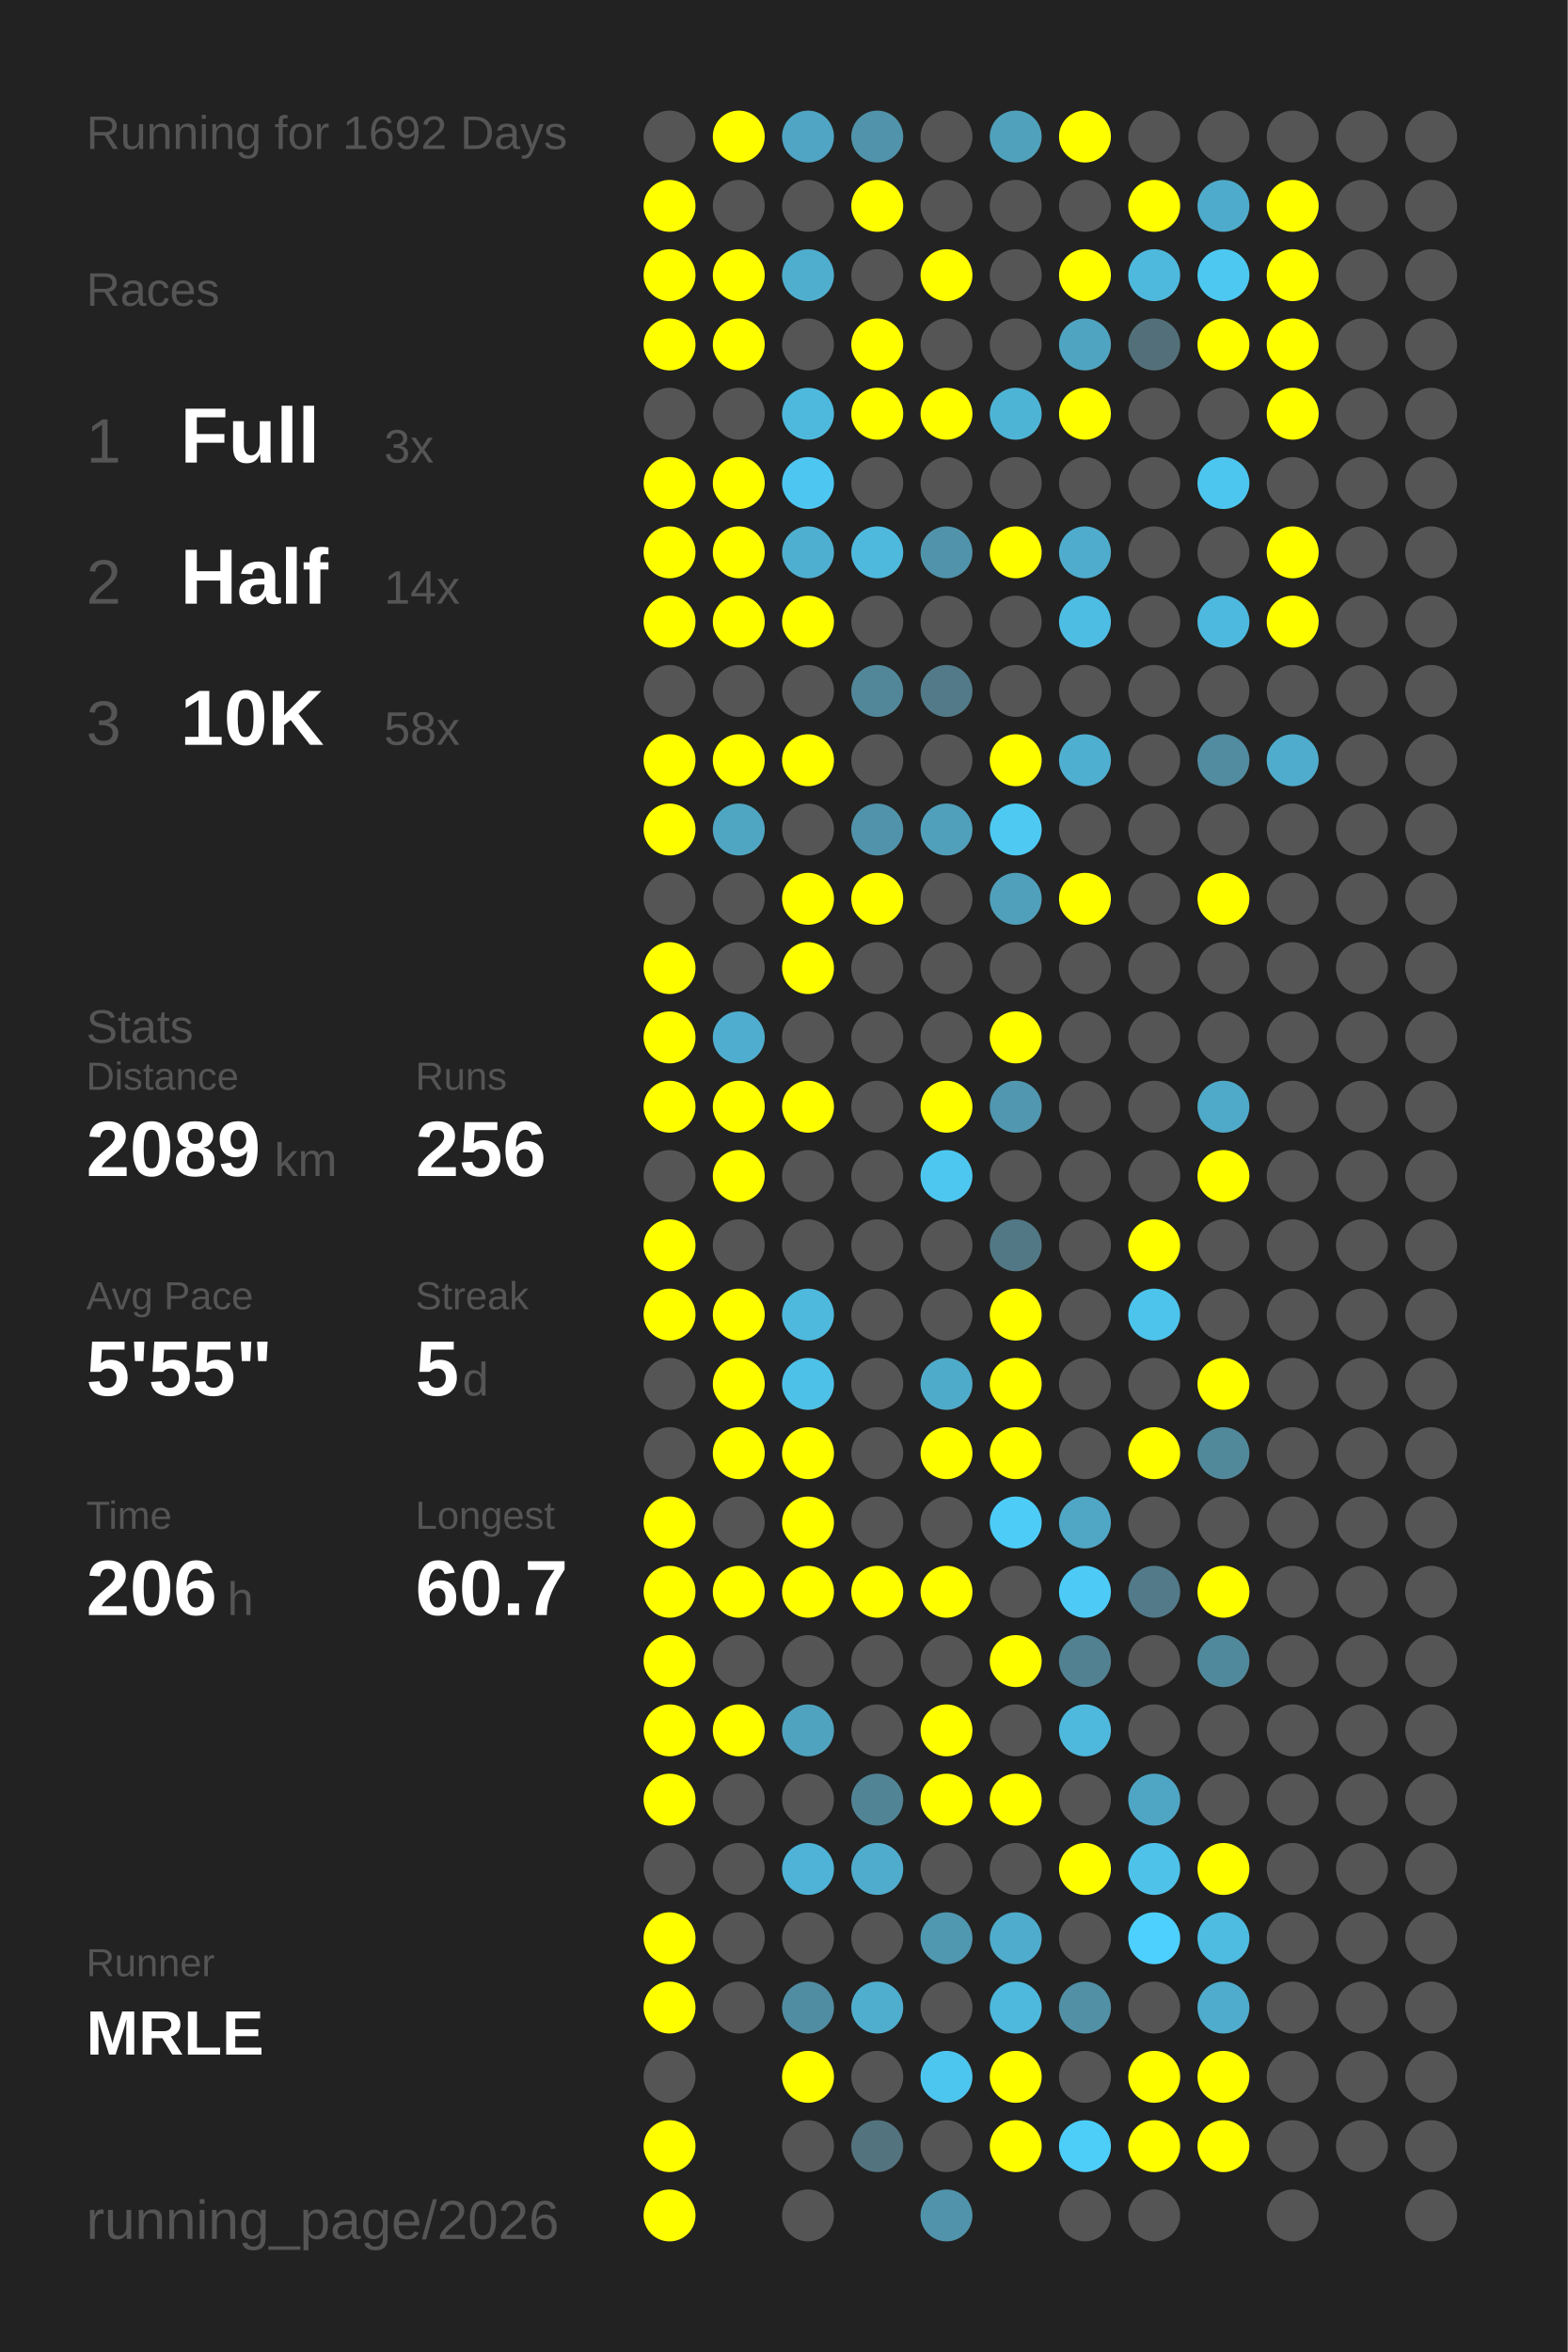
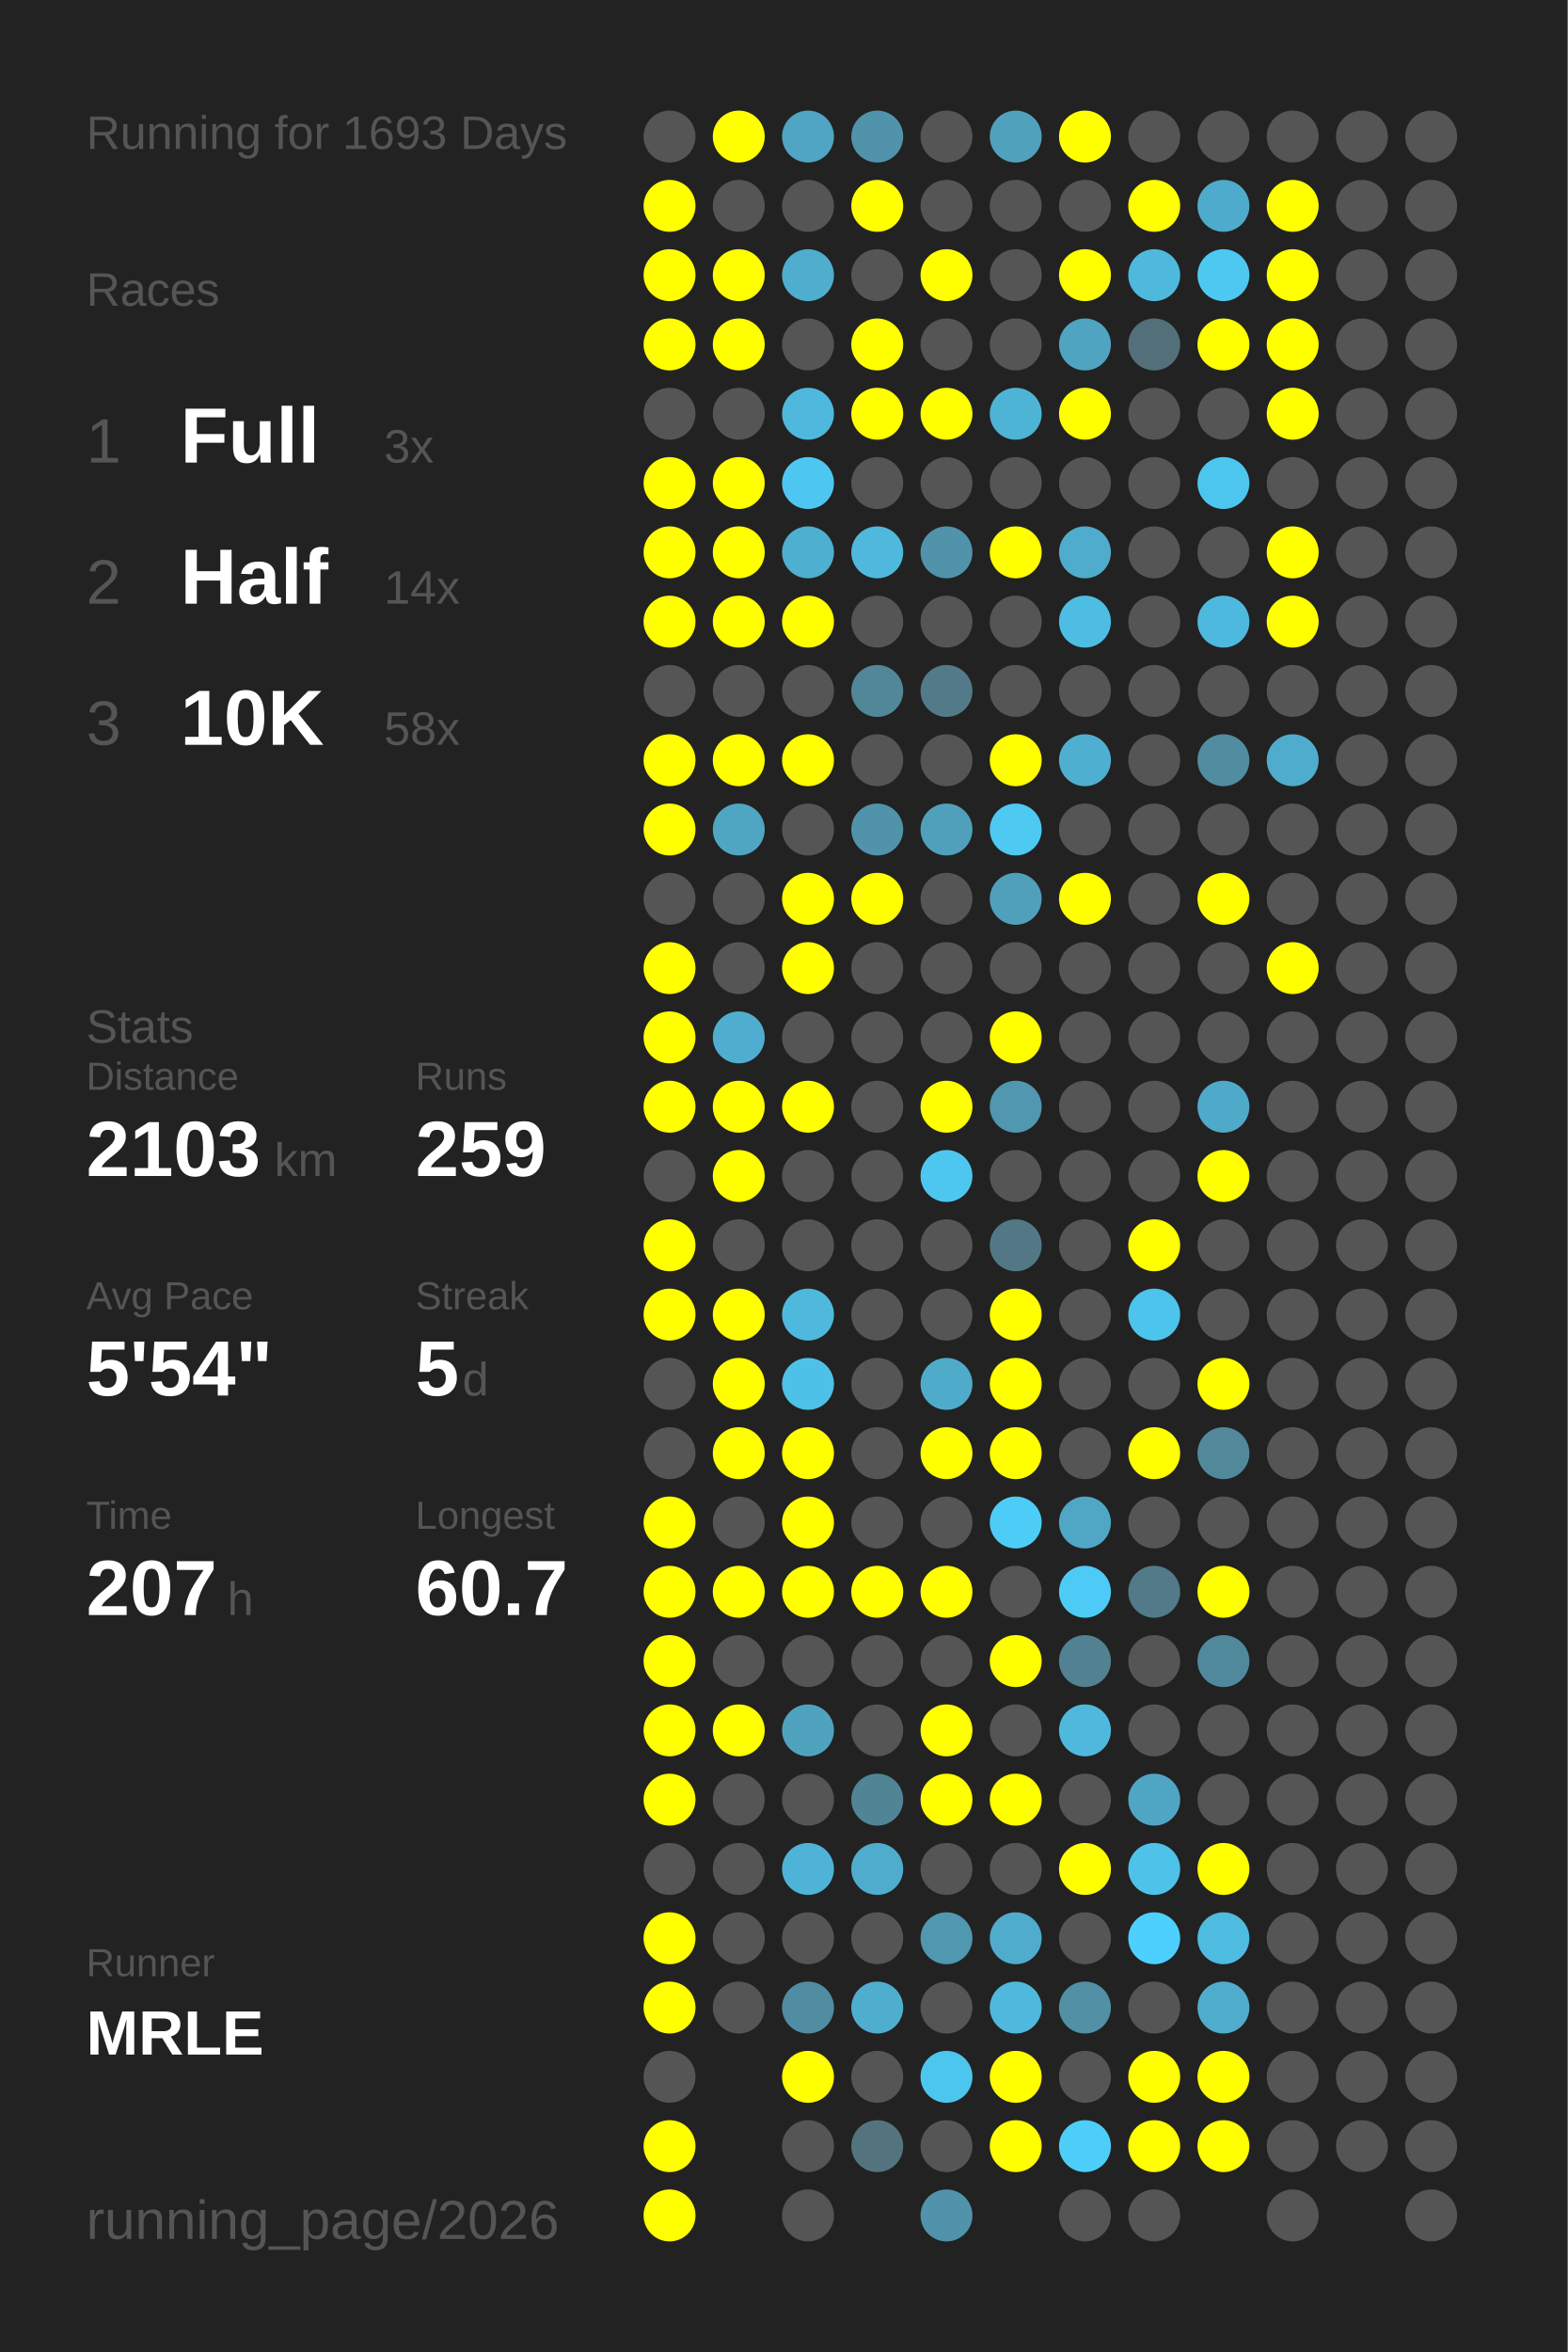
<svg xmlns="http://www.w3.org/2000/svg" baseProfile="full" height="300mm" version="1.1" viewBox="0,0,200,300" width="200mm">
  <defs />
  <rect fill="#222222" height="300" width="200" x="0" y="0" />
-   <text fill="#555555" style="font-size:6px; font-family:Arial;" x="11" y="19">Running for 1692 Days</text>
+   <text fill="#555555" style="font-size:6px; font-family:Arial;" x="11" y="19">Running for 1693 Days</text>
  <text fill="#555555" style="font-size:6px; font-family:Arial;" x="11" y="39">Races</text>
  <text fill="#555555" style="font-size:8px; font-family:Arial;" x="11" y="59">1</text>
  <text fill="#FFFFFF" style="font-size:10px; font-family:Arial; font-weight:bold;" x="23" y="59">Full</text>
  <text fill="#555555" style="font-size:6px; font-family:Arial;" x="49" y="59">3x</text>
  <text fill="#555555" style="font-size:8px; font-family:Arial;" x="11" y="77">2</text>
  <text fill="#FFFFFF" style="font-size:10px; font-family:Arial; font-weight:bold;" x="23" y="77">Half</text>
  <text fill="#555555" style="font-size:6px; font-family:Arial;" x="49" y="77">14x</text>
  <text fill="#555555" style="font-size:8px; font-family:Arial;" x="11" y="95">3</text>
  <text fill="#FFFFFF" style="font-size:10px; font-family:Arial; font-weight:bold;" x="23" y="95">10K</text>
  <text fill="#555555" style="font-size:6px; font-family:Arial;" x="49" y="95">58x</text>
  <text fill="#555555" style="font-size:6px; font-family:Arial;" x="11" y="133">Stats</text>
  <text fill="#555555" style="font-size:5px; font-family:Arial;" x="11" y="139">Distance</text>
-   <text fill="#FFFFFF" style="font-size:10px; font-family:Arial; font-weight:bold;" x="11" y="150">2089</text>
+   <text fill="#FFFFFF" style="font-size:10px; font-family:Arial; font-weight:bold;" x="11" y="150">2103</text>
  <text fill="#555555" style="font-size:6px; font-family:Arial;" x="35" y="150">km</text>
  <text fill="#555555" style="font-size:5px; font-family:Arial;" x="53" y="139">Runs</text>
-   <text fill="#FFFFFF" style="font-size:10px; font-family:Arial; font-weight:bold;" x="53" y="150">256</text>
+   <text fill="#FFFFFF" style="font-size:10px; font-family:Arial; font-weight:bold;" x="53" y="150">259</text>
  <text fill="#555555" style="font-size:5px; font-family:Arial;" x="11" y="167">Avg Pace</text>
-   <text fill="#FFFFFF" style="font-size:10px; font-family:Arial; font-weight:bold;" x="11" y="178">5'55"</text>
+   <text fill="#FFFFFF" style="font-size:10px; font-family:Arial; font-weight:bold;" x="11" y="178">5'54"</text>
  <text fill="#555555" style="font-size:5px; font-family:Arial;" x="53" y="167">Streak</text>
  <text fill="#FFFFFF" style="font-size:10px; font-family:Arial; font-weight:bold;" x="53" y="178">5</text>
  <text fill="#555555" style="font-size:6px; font-family:Arial;" x="59" y="178">d</text>
  <text fill="#555555" style="font-size:5px; font-family:Arial;" x="11" y="195">Time</text>
-   <text fill="#FFFFFF" style="font-size:10px; font-family:Arial; font-weight:bold;" x="11" y="206">206</text>
+   <text fill="#FFFFFF" style="font-size:10px; font-family:Arial; font-weight:bold;" x="11" y="206">207</text>
  <text fill="#555555" style="font-size:6px; font-family:Arial;" x="29" y="206">h</text>
  <text fill="#555555" style="font-size:5px; font-family:Arial;" x="53" y="195">Longest</text>
  <text fill="#FFFFFF" style="font-size:10px; font-family:Arial; font-weight:bold;" x="53" y="206">60.7</text>
  <text fill="#555555" style="font-size:5px; font-family:Arial;" x="11" y="252.065">Runner</text>
  <text fill="#FFFFFF" style="font-size:8px; font-family:Arial; font-weight:bold;" x="11" y="262.065">MRLE</text>
  <text fill="#555555" style="font-size:7px; font-family:Arial;" x="11" y="285.581">running_page/2026</text>
  <circle cx="85.417" cy="17.419" fill="#555555" r="3.312" />
  <circle cx="85.417" cy="26.258" fill="#FFFF00" r="3.312" />
  <circle cx="85.417" cy="35.097" fill="#FFFF00" r="3.312" />
  <circle cx="85.417" cy="43.935" fill="#FFFF00" r="3.312" />
  <circle cx="85.417" cy="52.774" fill="#555555" r="3.312" />
  <circle cx="85.417" cy="61.613" fill="#FFFF00" r="3.312" />
  <circle cx="85.417" cy="70.452" fill="#FFFF00" r="3.312" />
  <circle cx="85.417" cy="79.29" fill="#FFFF00" r="3.312" />
  <circle cx="85.417" cy="88.129" fill="#555555" r="3.312" />
  <circle cx="85.417" cy="96.968" fill="#FFFF00" r="3.312" />
  <circle cx="85.417" cy="105.806" fill="#FFFF00" r="3.312" />
  <circle cx="85.417" cy="114.645" fill="#555555" r="3.312" />
  <circle cx="85.417" cy="123.484" fill="#FFFF00" r="3.312" />
  <circle cx="85.417" cy="132.323" fill="#FFFF00" r="3.312" />
  <circle cx="85.417" cy="141.161" fill="#FFFF00" r="3.312" />
  <circle cx="85.417" cy="150" fill="#555555" r="3.312" />
  <circle cx="85.417" cy="158.839" fill="#FFFF00" r="3.312" />
  <circle cx="85.417" cy="167.677" fill="#FFFF00" r="3.312" />
  <circle cx="85.417" cy="176.516" fill="#555555" r="3.312" />
  <circle cx="85.417" cy="185.355" fill="#555555" r="3.312" />
  <circle cx="85.417" cy="194.194" fill="#FFFF00" r="3.312" />
  <circle cx="85.417" cy="203.032" fill="#FFFF00" r="3.312" />
  <circle cx="85.417" cy="211.871" fill="#FFFF00" r="3.312" />
  <circle cx="85.417" cy="220.71" fill="#FFFF00" r="3.312" />
  <circle cx="85.417" cy="229.548" fill="#FFFF00" r="3.312" />
  <circle cx="85.417" cy="238.387" fill="#555555" r="3.312" />
  <circle cx="85.417" cy="247.226" fill="#FFFF00" r="3.312" />
  <circle cx="85.417" cy="256.065" fill="#FFFF00" r="3.312" />
  <circle cx="85.417" cy="264.903" fill="#555555" r="3.312" />
  <circle cx="85.417" cy="273.742" fill="#FFFF00" r="3.312" />
  <circle cx="85.417" cy="282.581" fill="#FFFF00" r="3.312" />
  <circle cx="94.25" cy="17.419" fill="#FFFF00" r="3.312" />
  <circle cx="94.25" cy="26.258" fill="#555555" r="3.312" />
  <circle cx="94.25" cy="35.097" fill="#FFFF00" r="3.312" />
  <circle cx="94.25" cy="43.935" fill="#FFFF00" r="3.312" />
  <circle cx="94.25" cy="52.774" fill="#555555" r="3.312" />
  <circle cx="94.25" cy="61.613" fill="#FFFF00" r="3.312" />
  <circle cx="94.25" cy="70.452" fill="#FFFF00" r="3.312" />
  <circle cx="94.25" cy="79.29" fill="#FFFF00" r="3.312" />
  <circle cx="94.25" cy="88.129" fill="#555555" r="3.312" />
  <circle cx="94.25" cy="96.968" fill="#FFFF00" r="3.312" />
  <circle cx="94.25" cy="105.806" fill="#4fa6c3" r="3.312" />
  <circle cx="94.25" cy="114.645" fill="#555555" r="3.312" />
  <circle cx="94.25" cy="123.484" fill="#555555" r="3.312" />
  <circle cx="94.25" cy="132.323" fill="#4faecf" r="3.312" />
  <circle cx="94.25" cy="141.161" fill="#FFFF00" r="3.312" />
  <circle cx="94.25" cy="150" fill="#FFFF00" r="3.312" />
  <circle cx="94.25" cy="158.839" fill="#555555" r="3.312" />
  <circle cx="94.25" cy="167.677" fill="#FFFF00" r="3.312" />
  <circle cx="94.25" cy="176.516" fill="#FFFF00" r="3.312" />
  <circle cx="94.25" cy="185.355" fill="#FFFF00" r="3.312" />
  <circle cx="94.25" cy="194.194" fill="#555555" r="3.312" />
  <circle cx="94.25" cy="203.032" fill="#FFFF00" r="3.312" />
  <circle cx="94.25" cy="211.871" fill="#555555" r="3.312" />
  <circle cx="94.25" cy="220.71" fill="#FFFF00" r="3.312" />
  <circle cx="94.25" cy="229.548" fill="#555555" r="3.312" />
  <circle cx="94.25" cy="238.387" fill="#555555" r="3.312" />
  <circle cx="94.25" cy="247.226" fill="#555555" r="3.312" />
  <circle cx="94.25" cy="256.065" fill="#555555" r="3.312" />
  <circle cx="103.083" cy="17.419" fill="#4fa5c3" r="3.312" />
  <circle cx="103.083" cy="26.258" fill="#555555" r="3.312" />
  <circle cx="103.083" cy="35.097" fill="#4faece" r="3.312" />
  <circle cx="103.083" cy="43.935" fill="#555555" r="3.312" />
  <circle cx="103.083" cy="52.774" fill="#4eb9dd" r="3.312" />
  <circle cx="103.083" cy="61.613" fill="#4dc7f1" r="3.312" />
  <circle cx="103.083" cy="70.452" fill="#4fafd0" r="3.312" />
  <circle cx="103.083" cy="79.29" fill="#FFFF00" r="3.312" />
  <circle cx="103.083" cy="88.129" fill="#555555" r="3.312" />
  <circle cx="103.083" cy="96.968" fill="#FFFF00" r="3.312" />
  <circle cx="103.083" cy="105.806" fill="#555555" r="3.312" />
  <circle cx="103.083" cy="114.645" fill="#FFFF00" r="3.312" />
  <circle cx="103.083" cy="123.484" fill="#FFFF00" r="3.312" />
  <circle cx="103.083" cy="132.323" fill="#555555" r="3.312" />
  <circle cx="103.083" cy="141.161" fill="#FFFF00" r="3.312" />
  <circle cx="103.083" cy="150" fill="#555555" r="3.312" />
  <circle cx="103.083" cy="158.839" fill="#555555" r="3.312" />
  <circle cx="103.083" cy="167.677" fill="#4eb9dd" r="3.312" />
  <circle cx="103.083" cy="176.516" fill="#4ec1e8" r="3.312" />
  <circle cx="103.083" cy="185.355" fill="#FFFF00" r="3.312" />
  <circle cx="103.083" cy="194.194" fill="#FFFF00" r="3.312" />
  <circle cx="103.083" cy="203.032" fill="#FFFF00" r="3.312" />
  <circle cx="103.083" cy="211.871" fill="#555555" r="3.312" />
  <circle cx="103.083" cy="220.71" fill="#4fa3bf" r="3.312" />
  <circle cx="103.083" cy="229.548" fill="#555555" r="3.312" />
  <circle cx="103.083" cy="238.387" fill="#4eb3d6" r="3.312" />
  <circle cx="103.083" cy="247.226" fill="#555555" r="3.312" />
  <circle cx="103.083" cy="256.065" fill="#518da2" r="3.312" />
  <circle cx="103.083" cy="264.903" fill="#FFFF00" r="3.312" />
  <circle cx="103.083" cy="273.742" fill="#555555" r="3.312" />
  <circle cx="103.083" cy="282.581" fill="#555555" r="3.312" />
  <circle cx="111.917" cy="17.419" fill="#5093aa" r="3.312" />
  <circle cx="111.917" cy="26.258" fill="#FFFF00" r="3.312" />
  <circle cx="111.917" cy="35.097" fill="#555555" r="3.312" />
  <circle cx="111.917" cy="43.935" fill="#FFFF00" r="3.312" />
  <circle cx="111.917" cy="52.774" fill="#FFFF00" r="3.312" />
  <circle cx="111.917" cy="61.613" fill="#555555" r="3.312" />
  <circle cx="111.917" cy="70.452" fill="#4eb9dd" r="3.312" />
  <circle cx="111.917" cy="79.29" fill="#555555" r="3.312" />
  <circle cx="111.917" cy="88.129" fill="#518799" r="3.312" />
  <circle cx="111.917" cy="96.968" fill="#555555" r="3.312" />
  <circle cx="111.917" cy="105.806" fill="#5093aa" r="3.312" />
  <circle cx="111.917" cy="114.645" fill="#FFFF00" r="3.312" />
  <circle cx="111.917" cy="123.484" fill="#555555" r="3.312" />
  <circle cx="111.917" cy="132.323" fill="#555555" r="3.312" />
  <circle cx="111.917" cy="141.161" fill="#555555" r="3.312" />
  <circle cx="111.917" cy="150" fill="#555555" r="3.312" />
  <circle cx="111.917" cy="158.839" fill="#555555" r="3.312" />
  <circle cx="111.917" cy="167.677" fill="#555555" r="3.312" />
  <circle cx="111.917" cy="176.516" fill="#555555" r="3.312" />
  <circle cx="111.917" cy="185.355" fill="#555555" r="3.312" />
  <circle cx="111.917" cy="194.194" fill="#555555" r="3.312" />
  <circle cx="111.917" cy="203.032" fill="#FFFF00" r="3.312" />
  <circle cx="111.917" cy="211.871" fill="#555555" r="3.312" />
  <circle cx="111.917" cy="220.71" fill="#555555" r="3.312" />
  <circle cx="111.917" cy="229.548" fill="#518596" r="3.312" />
  <circle cx="111.917" cy="238.387" fill="#4faccc" r="3.312" />
  <circle cx="111.917" cy="247.226" fill="#555555" r="3.312" />
  <circle cx="111.917" cy="256.065" fill="#4faece" r="3.312" />
  <circle cx="111.917" cy="264.903" fill="#555555" r="3.312" />
  <circle cx="111.917" cy="273.742" fill="#53737f" r="3.312" />
  <circle cx="120.75" cy="17.419" fill="#555555" r="3.312" />
  <circle cx="120.75" cy="26.258" fill="#555555" r="3.312" />
  <circle cx="120.75" cy="35.097" fill="#FFFF00" r="3.312" />
  <circle cx="120.75" cy="43.935" fill="#555555" r="3.312" />
  <circle cx="120.75" cy="52.774" fill="#FFFF00" r="3.312" />
  <circle cx="120.75" cy="61.613" fill="#555555" r="3.312" />
  <circle cx="120.75" cy="70.452" fill="#5093aa" r="3.312" />
  <circle cx="120.75" cy="79.29" fill="#555555" r="3.312" />
  <circle cx="120.75" cy="88.129" fill="#527a88" r="3.312" />
  <circle cx="120.75" cy="96.968" fill="#555555" r="3.312" />
  <circle cx="120.75" cy="105.806" fill="#50a0bb" r="3.312" />
  <circle cx="120.75" cy="114.645" fill="#555555" r="3.312" />
  <circle cx="120.75" cy="123.484" fill="#555555" r="3.312" />
  <circle cx="120.75" cy="132.323" fill="#555555" r="3.312" />
  <circle cx="120.75" cy="141.161" fill="#FFFF00" r="3.312" />
  <circle cx="120.75" cy="150" fill="#4dc7f0" r="3.312" />
  <circle cx="120.75" cy="158.839" fill="#555555" r="3.312" />
  <circle cx="120.75" cy="167.677" fill="#555555" r="3.312" />
  <circle cx="120.75" cy="176.516" fill="#4fabca" r="3.312" />
  <circle cx="120.75" cy="185.355" fill="#FFFF00" r="3.312" />
  <circle cx="120.75" cy="194.194" fill="#555555" r="3.312" />
  <circle cx="120.75" cy="203.032" fill="#FFFF00" r="3.312" />
  <circle cx="120.75" cy="211.871" fill="#555555" r="3.312" />
  <circle cx="120.75" cy="220.71" fill="#FFFF00" r="3.312" />
  <circle cx="120.75" cy="229.548" fill="#FFFF00" r="3.312" />
  <circle cx="120.75" cy="238.387" fill="#555555" r="3.312" />
  <circle cx="120.75" cy="247.226" fill="#5097b0" r="3.312" />
  <circle cx="120.75" cy="256.065" fill="#555555" r="3.312" />
  <circle cx="120.75" cy="264.903" fill="#4dc6ef" r="3.312" />
  <circle cx="120.75" cy="273.742" fill="#555555" r="3.312" />
  <circle cx="120.75" cy="282.581" fill="#5093aa" r="3.312" />
  <circle cx="129.583" cy="17.419" fill="#50a1bc" r="3.312" />
  <circle cx="129.583" cy="26.258" fill="#555555" r="3.312" />
  <circle cx="129.583" cy="35.097" fill="#555555" r="3.312" />
  <circle cx="129.583" cy="43.935" fill="#555555" r="3.312" />
  <circle cx="129.583" cy="52.774" fill="#4eb4d6" r="3.312" />
  <circle cx="129.583" cy="61.613" fill="#555555" r="3.312" />
  <circle cx="129.583" cy="70.452" fill="#FFFF00" r="3.312" />
  <circle cx="129.583" cy="79.29" fill="#555555" r="3.312" />
  <circle cx="129.583" cy="88.129" fill="#555555" r="3.312" />
  <circle cx="129.583" cy="96.968" fill="#FFFF00" r="3.312" />
  <circle cx="129.583" cy="105.806" fill="#4dc9f2" r="3.312" />
  <circle cx="129.583" cy="114.645" fill="#50a0bb" r="3.312" />
  <circle cx="129.583" cy="123.484" fill="#555555" r="3.312" />
  <circle cx="129.583" cy="132.323" fill="#FFFF00" r="3.312" />
  <circle cx="129.583" cy="141.161" fill="#5097af" r="3.312" />
  <circle cx="129.583" cy="150" fill="#555555" r="3.312" />
  <circle cx="129.583" cy="158.839" fill="#527885" r="3.312" />
  <circle cx="129.583" cy="167.677" fill="#FFFF00" r="3.312" />
  <circle cx="129.583" cy="176.516" fill="#FFFF00" r="3.312" />
  <circle cx="129.583" cy="185.355" fill="#FFFF00" r="3.312" />
  <circle cx="129.583" cy="194.194" fill="#4dccf8" r="3.312" />
  <circle cx="129.583" cy="203.032" fill="#555555" r="3.312" />
  <circle cx="129.583" cy="211.871" fill="#FFFF00" r="3.312" />
  <circle cx="129.583" cy="220.71" fill="#555555" r="3.312" />
  <circle cx="129.583" cy="229.548" fill="#FFFF00" r="3.312" />
  <circle cx="129.583" cy="238.387" fill="#555555" r="3.312" />
  <circle cx="129.583" cy="247.226" fill="#4faccc" r="3.312" />
  <circle cx="129.583" cy="256.065" fill="#4eb9dd" r="3.312" />
  <circle cx="129.583" cy="264.903" fill="#FFFF00" r="3.312" />
  <circle cx="129.583" cy="273.742" fill="#FFFF00" r="3.312" />
  <circle cx="138.417" cy="17.419" fill="#FFFF00" r="3.312" />
  <circle cx="138.417" cy="26.258" fill="#555555" r="3.312" />
  <circle cx="138.417" cy="35.097" fill="#FFFF00" r="3.312" />
  <circle cx="138.417" cy="43.935" fill="#4fa4c1" r="3.312" />
  <circle cx="138.417" cy="52.774" fill="#FFFF00" r="3.312" />
  <circle cx="138.417" cy="61.613" fill="#555555" r="3.312" />
  <circle cx="138.417" cy="70.452" fill="#4faccc" r="3.312" />
  <circle cx="138.417" cy="79.29" fill="#4ebde3" r="3.312" />
  <circle cx="138.417" cy="88.129" fill="#555555" r="3.312" />
  <circle cx="138.417" cy="96.968" fill="#4fafd0" r="3.312" />
  <circle cx="138.417" cy="105.806" fill="#555555" r="3.312" />
  <circle cx="138.417" cy="114.645" fill="#FFFF00" r="3.312" />
  <circle cx="138.417" cy="123.484" fill="#555555" r="3.312" />
  <circle cx="138.417" cy="132.323" fill="#555555" r="3.312" />
  <circle cx="138.417" cy="141.161" fill="#555555" r="3.312" />
  <circle cx="138.417" cy="150" fill="#555555" r="3.312" />
  <circle cx="138.417" cy="158.839" fill="#555555" r="3.312" />
  <circle cx="138.417" cy="167.677" fill="#555555" r="3.312" />
  <circle cx="138.417" cy="176.516" fill="#555555" r="3.312" />
  <circle cx="138.417" cy="185.355" fill="#555555" r="3.312" />
  <circle cx="138.417" cy="194.194" fill="#4fa7c5" r="3.312" />
  <circle cx="138.417" cy="203.032" fill="#4dcbf6" r="3.312" />
  <circle cx="138.417" cy="211.871" fill="#528191" r="3.312" />
  <circle cx="138.417" cy="220.71" fill="#4eb9dd" r="3.312" />
  <circle cx="138.417" cy="229.548" fill="#555555" r="3.312" />
  <circle cx="138.417" cy="238.387" fill="#FFFF00" r="3.312" />
  <circle cx="138.417" cy="247.226" fill="#555555" r="3.312" />
  <circle cx="138.417" cy="256.065" fill="#5190a5" r="3.312" />
  <circle cx="138.417" cy="264.903" fill="#555555" r="3.312" />
  <circle cx="138.417" cy="273.742" fill="#4dcef9" r="3.312" />
  <circle cx="138.417" cy="282.581" fill="#555555" r="3.312" />
  <circle cx="147.25" cy="17.419" fill="#555555" r="3.312" />
  <circle cx="147.25" cy="26.258" fill="#FFFF00" r="3.312" />
  <circle cx="147.25" cy="35.097" fill="#4eb9dd" r="3.312" />
  <circle cx="147.25" cy="43.935" fill="#53707a" r="3.312" />
  <circle cx="147.25" cy="52.774" fill="#555555" r="3.312" />
  <circle cx="147.25" cy="61.613" fill="#555555" r="3.312" />
  <circle cx="147.25" cy="70.452" fill="#555555" r="3.312" />
  <circle cx="147.25" cy="79.29" fill="#555555" r="3.312" />
  <circle cx="147.25" cy="88.129" fill="#555555" r="3.312" />
  <circle cx="147.25" cy="96.968" fill="#555555" r="3.312" />
  <circle cx="147.25" cy="105.806" fill="#555555" r="3.312" />
  <circle cx="147.25" cy="114.645" fill="#555555" r="3.312" />
  <circle cx="147.25" cy="123.484" fill="#555555" r="3.312" />
  <circle cx="147.25" cy="132.323" fill="#555555" r="3.312" />
  <circle cx="147.25" cy="141.161" fill="#555555" r="3.312" />
  <circle cx="147.25" cy="150" fill="#555555" r="3.312" />
  <circle cx="147.25" cy="158.839" fill="#FFFF00" r="3.312" />
  <circle cx="147.25" cy="167.677" fill="#4dc4ec" r="3.312" />
  <circle cx="147.25" cy="176.516" fill="#555555" r="3.312" />
  <circle cx="147.25" cy="185.355" fill="#FFFF00" r="3.312" />
  <circle cx="147.25" cy="194.194" fill="#555555" r="3.312" />
  <circle cx="147.25" cy="203.032" fill="#527a88" r="3.312" />
  <circle cx="147.25" cy="211.871" fill="#555555" r="3.312" />
  <circle cx="147.25" cy="220.71" fill="#555555" r="3.312" />
  <circle cx="147.25" cy="229.548" fill="#4fa6c4" r="3.312" />
  <circle cx="147.25" cy="238.387" fill="#4ec2e9" r="3.312" />
  <circle cx="147.25" cy="247.226" fill="#4dd0fd" r="3.312" />
  <circle cx="147.25" cy="256.065" fill="#555555" r="3.312" />
  <circle cx="147.25" cy="264.903" fill="#FFFF00" r="3.312" />
  <circle cx="147.25" cy="273.742" fill="#FFFF00" r="3.312" />
  <circle cx="147.25" cy="282.581" fill="#555555" r="3.312" />
  <circle cx="156.083" cy="17.419" fill="#555555" r="3.312" />
  <circle cx="156.083" cy="26.258" fill="#4fabcb" r="3.312" />
  <circle cx="156.083" cy="35.097" fill="#4dc8f1" r="3.312" />
  <circle cx="156.083" cy="43.935" fill="#FFFF00" r="3.312" />
  <circle cx="156.083" cy="52.774" fill="#555555" r="3.312" />
  <circle cx="156.083" cy="61.613" fill="#4dc6ef" r="3.312" />
  <circle cx="156.083" cy="70.452" fill="#555555" r="3.312" />
  <circle cx="156.083" cy="79.29" fill="#4eb9de" r="3.312" />
  <circle cx="156.083" cy="88.129" fill="#555555" r="3.312" />
  <circle cx="156.083" cy="96.968" fill="#518ca0" r="3.312" />
  <circle cx="156.083" cy="105.806" fill="#555555" r="3.312" />
  <circle cx="156.083" cy="114.645" fill="#FFFF00" r="3.312" />
  <circle cx="156.083" cy="123.484" fill="#555555" r="3.312" />
  <circle cx="156.083" cy="132.323" fill="#555555" r="3.312" />
  <circle cx="156.083" cy="141.161" fill="#4fa9c8" r="3.312" />
  <circle cx="156.083" cy="150" fill="#FFFF00" r="3.312" />
  <circle cx="156.083" cy="158.839" fill="#555555" r="3.312" />
  <circle cx="156.083" cy="167.677" fill="#555555" r="3.312" />
  <circle cx="156.083" cy="176.516" fill="#FFFF00" r="3.312" />
  <circle cx="156.083" cy="185.355" fill="#51899b" r="3.312" />
  <circle cx="156.083" cy="194.194" fill="#555555" r="3.312" />
  <circle cx="156.083" cy="203.032" fill="#FFFF00" r="3.312" />
  <circle cx="156.083" cy="211.871" fill="#51899c" r="3.312" />
  <circle cx="156.083" cy="220.71" fill="#555555" r="3.312" />
  <circle cx="156.083" cy="229.548" fill="#555555" r="3.312" />
  <circle cx="156.083" cy="238.387" fill="#FFFF00" r="3.312" />
  <circle cx="156.083" cy="247.226" fill="#4ebbe0" r="3.312" />
  <circle cx="156.083" cy="256.065" fill="#4faccc" r="3.312" />
  <circle cx="156.083" cy="264.903" fill="#FFFF00" r="3.312" />
  <circle cx="156.083" cy="273.742" fill="#FFFF00" r="3.312" />
  <circle cx="164.917" cy="17.419" fill="#555555" r="3.312" />
  <circle cx="164.917" cy="26.258" fill="#FFFF00" r="3.312" />
  <circle cx="164.917" cy="35.097" fill="#FFFF00" r="3.312" />
  <circle cx="164.917" cy="43.935" fill="#FFFF00" r="3.312" />
  <circle cx="164.917" cy="52.774" fill="#FFFF00" r="3.312" />
  <circle cx="164.917" cy="61.613" fill="#555555" r="3.312" />
  <circle cx="164.917" cy="70.452" fill="#FFFF00" r="3.312" />
  <circle cx="164.917" cy="79.29" fill="#FFFF00" r="3.312" />
  <circle cx="164.917" cy="88.129" fill="#555555" r="3.312" />
  <circle cx="164.917" cy="96.968" fill="#4faccc" r="3.312" />
  <circle cx="164.917" cy="105.806" fill="#555555" r="3.312" />
  <circle cx="164.917" cy="114.645" fill="#555555" r="3.312" />
-   <circle cx="164.917" cy="123.484" fill="#555555" r="3.312" />
+   <circle cx="164.917" cy="123.484" fill="#FFFF00" r="3.312" />
  <circle cx="164.917" cy="132.323" fill="#555555" r="3.312" />
  <circle cx="164.917" cy="141.161" fill="#555555" r="3.312" />
  <circle cx="164.917" cy="150" fill="#555555" r="3.312" />
  <circle cx="164.917" cy="158.839" fill="#555555" r="3.312" />
  <circle cx="164.917" cy="167.677" fill="#555555" r="3.312" />
  <circle cx="164.917" cy="176.516" fill="#555555" r="3.312" />
  <circle cx="164.917" cy="185.355" fill="#555555" r="3.312" />
  <circle cx="164.917" cy="194.194" fill="#555555" r="3.312" />
  <circle cx="164.917" cy="203.032" fill="#555555" r="3.312" />
  <circle cx="164.917" cy="211.871" fill="#555555" r="3.312" />
  <circle cx="164.917" cy="220.71" fill="#555555" r="3.312" />
  <circle cx="164.917" cy="229.548" fill="#555555" r="3.312" />
  <circle cx="164.917" cy="238.387" fill="#555555" r="3.312" />
  <circle cx="164.917" cy="247.226" fill="#555555" r="3.312" />
  <circle cx="164.917" cy="256.065" fill="#555555" r="3.312" />
  <circle cx="164.917" cy="264.903" fill="#555555" r="3.312" />
  <circle cx="164.917" cy="273.742" fill="#555555" r="3.312" />
  <circle cx="164.917" cy="282.581" fill="#555555" r="3.312" />
  <circle cx="173.75" cy="17.419" fill="#555555" r="3.312" />
  <circle cx="173.75" cy="26.258" fill="#555555" r="3.312" />
  <circle cx="173.75" cy="35.097" fill="#555555" r="3.312" />
  <circle cx="173.75" cy="43.935" fill="#555555" r="3.312" />
  <circle cx="173.75" cy="52.774" fill="#555555" r="3.312" />
  <circle cx="173.75" cy="61.613" fill="#555555" r="3.312" />
  <circle cx="173.75" cy="70.452" fill="#555555" r="3.312" />
  <circle cx="173.75" cy="79.29" fill="#555555" r="3.312" />
  <circle cx="173.75" cy="88.129" fill="#555555" r="3.312" />
  <circle cx="173.75" cy="96.968" fill="#555555" r="3.312" />
  <circle cx="173.75" cy="105.806" fill="#555555" r="3.312" />
  <circle cx="173.75" cy="114.645" fill="#555555" r="3.312" />
  <circle cx="173.75" cy="123.484" fill="#555555" r="3.312" />
  <circle cx="173.75" cy="132.323" fill="#555555" r="3.312" />
  <circle cx="173.75" cy="141.161" fill="#555555" r="3.312" />
  <circle cx="173.75" cy="150" fill="#555555" r="3.312" />
  <circle cx="173.75" cy="158.839" fill="#555555" r="3.312" />
  <circle cx="173.75" cy="167.677" fill="#555555" r="3.312" />
  <circle cx="173.75" cy="176.516" fill="#555555" r="3.312" />
  <circle cx="173.75" cy="185.355" fill="#555555" r="3.312" />
  <circle cx="173.75" cy="194.194" fill="#555555" r="3.312" />
  <circle cx="173.75" cy="203.032" fill="#555555" r="3.312" />
  <circle cx="173.75" cy="211.871" fill="#555555" r="3.312" />
  <circle cx="173.75" cy="220.71" fill="#555555" r="3.312" />
  <circle cx="173.75" cy="229.548" fill="#555555" r="3.312" />
  <circle cx="173.75" cy="238.387" fill="#555555" r="3.312" />
  <circle cx="173.75" cy="247.226" fill="#555555" r="3.312" />
  <circle cx="173.75" cy="256.065" fill="#555555" r="3.312" />
  <circle cx="173.75" cy="264.903" fill="#555555" r="3.312" />
  <circle cx="173.75" cy="273.742" fill="#555555" r="3.312" />
  <circle cx="182.583" cy="17.419" fill="#555555" r="3.312" />
  <circle cx="182.583" cy="26.258" fill="#555555" r="3.312" />
  <circle cx="182.583" cy="35.097" fill="#555555" r="3.312" />
  <circle cx="182.583" cy="43.935" fill="#555555" r="3.312" />
  <circle cx="182.583" cy="52.774" fill="#555555" r="3.312" />
  <circle cx="182.583" cy="61.613" fill="#555555" r="3.312" />
  <circle cx="182.583" cy="70.452" fill="#555555" r="3.312" />
  <circle cx="182.583" cy="79.29" fill="#555555" r="3.312" />
  <circle cx="182.583" cy="88.129" fill="#555555" r="3.312" />
  <circle cx="182.583" cy="96.968" fill="#555555" r="3.312" />
  <circle cx="182.583" cy="105.806" fill="#555555" r="3.312" />
  <circle cx="182.583" cy="114.645" fill="#555555" r="3.312" />
  <circle cx="182.583" cy="123.484" fill="#555555" r="3.312" />
  <circle cx="182.583" cy="132.323" fill="#555555" r="3.312" />
  <circle cx="182.583" cy="141.161" fill="#555555" r="3.312" />
  <circle cx="182.583" cy="150" fill="#555555" r="3.312" />
  <circle cx="182.583" cy="158.839" fill="#555555" r="3.312" />
  <circle cx="182.583" cy="167.677" fill="#555555" r="3.312" />
  <circle cx="182.583" cy="176.516" fill="#555555" r="3.312" />
  <circle cx="182.583" cy="185.355" fill="#555555" r="3.312" />
  <circle cx="182.583" cy="194.194" fill="#555555" r="3.312" />
  <circle cx="182.583" cy="203.032" fill="#555555" r="3.312" />
  <circle cx="182.583" cy="211.871" fill="#555555" r="3.312" />
  <circle cx="182.583" cy="220.71" fill="#555555" r="3.312" />
  <circle cx="182.583" cy="229.548" fill="#555555" r="3.312" />
  <circle cx="182.583" cy="238.387" fill="#555555" r="3.312" />
  <circle cx="182.583" cy="247.226" fill="#555555" r="3.312" />
  <circle cx="182.583" cy="256.065" fill="#555555" r="3.312" />
  <circle cx="182.583" cy="264.903" fill="#555555" r="3.312" />
  <circle cx="182.583" cy="273.742" fill="#555555" r="3.312" />
  <circle cx="182.583" cy="282.581" fill="#555555" r="3.312" />
</svg>
